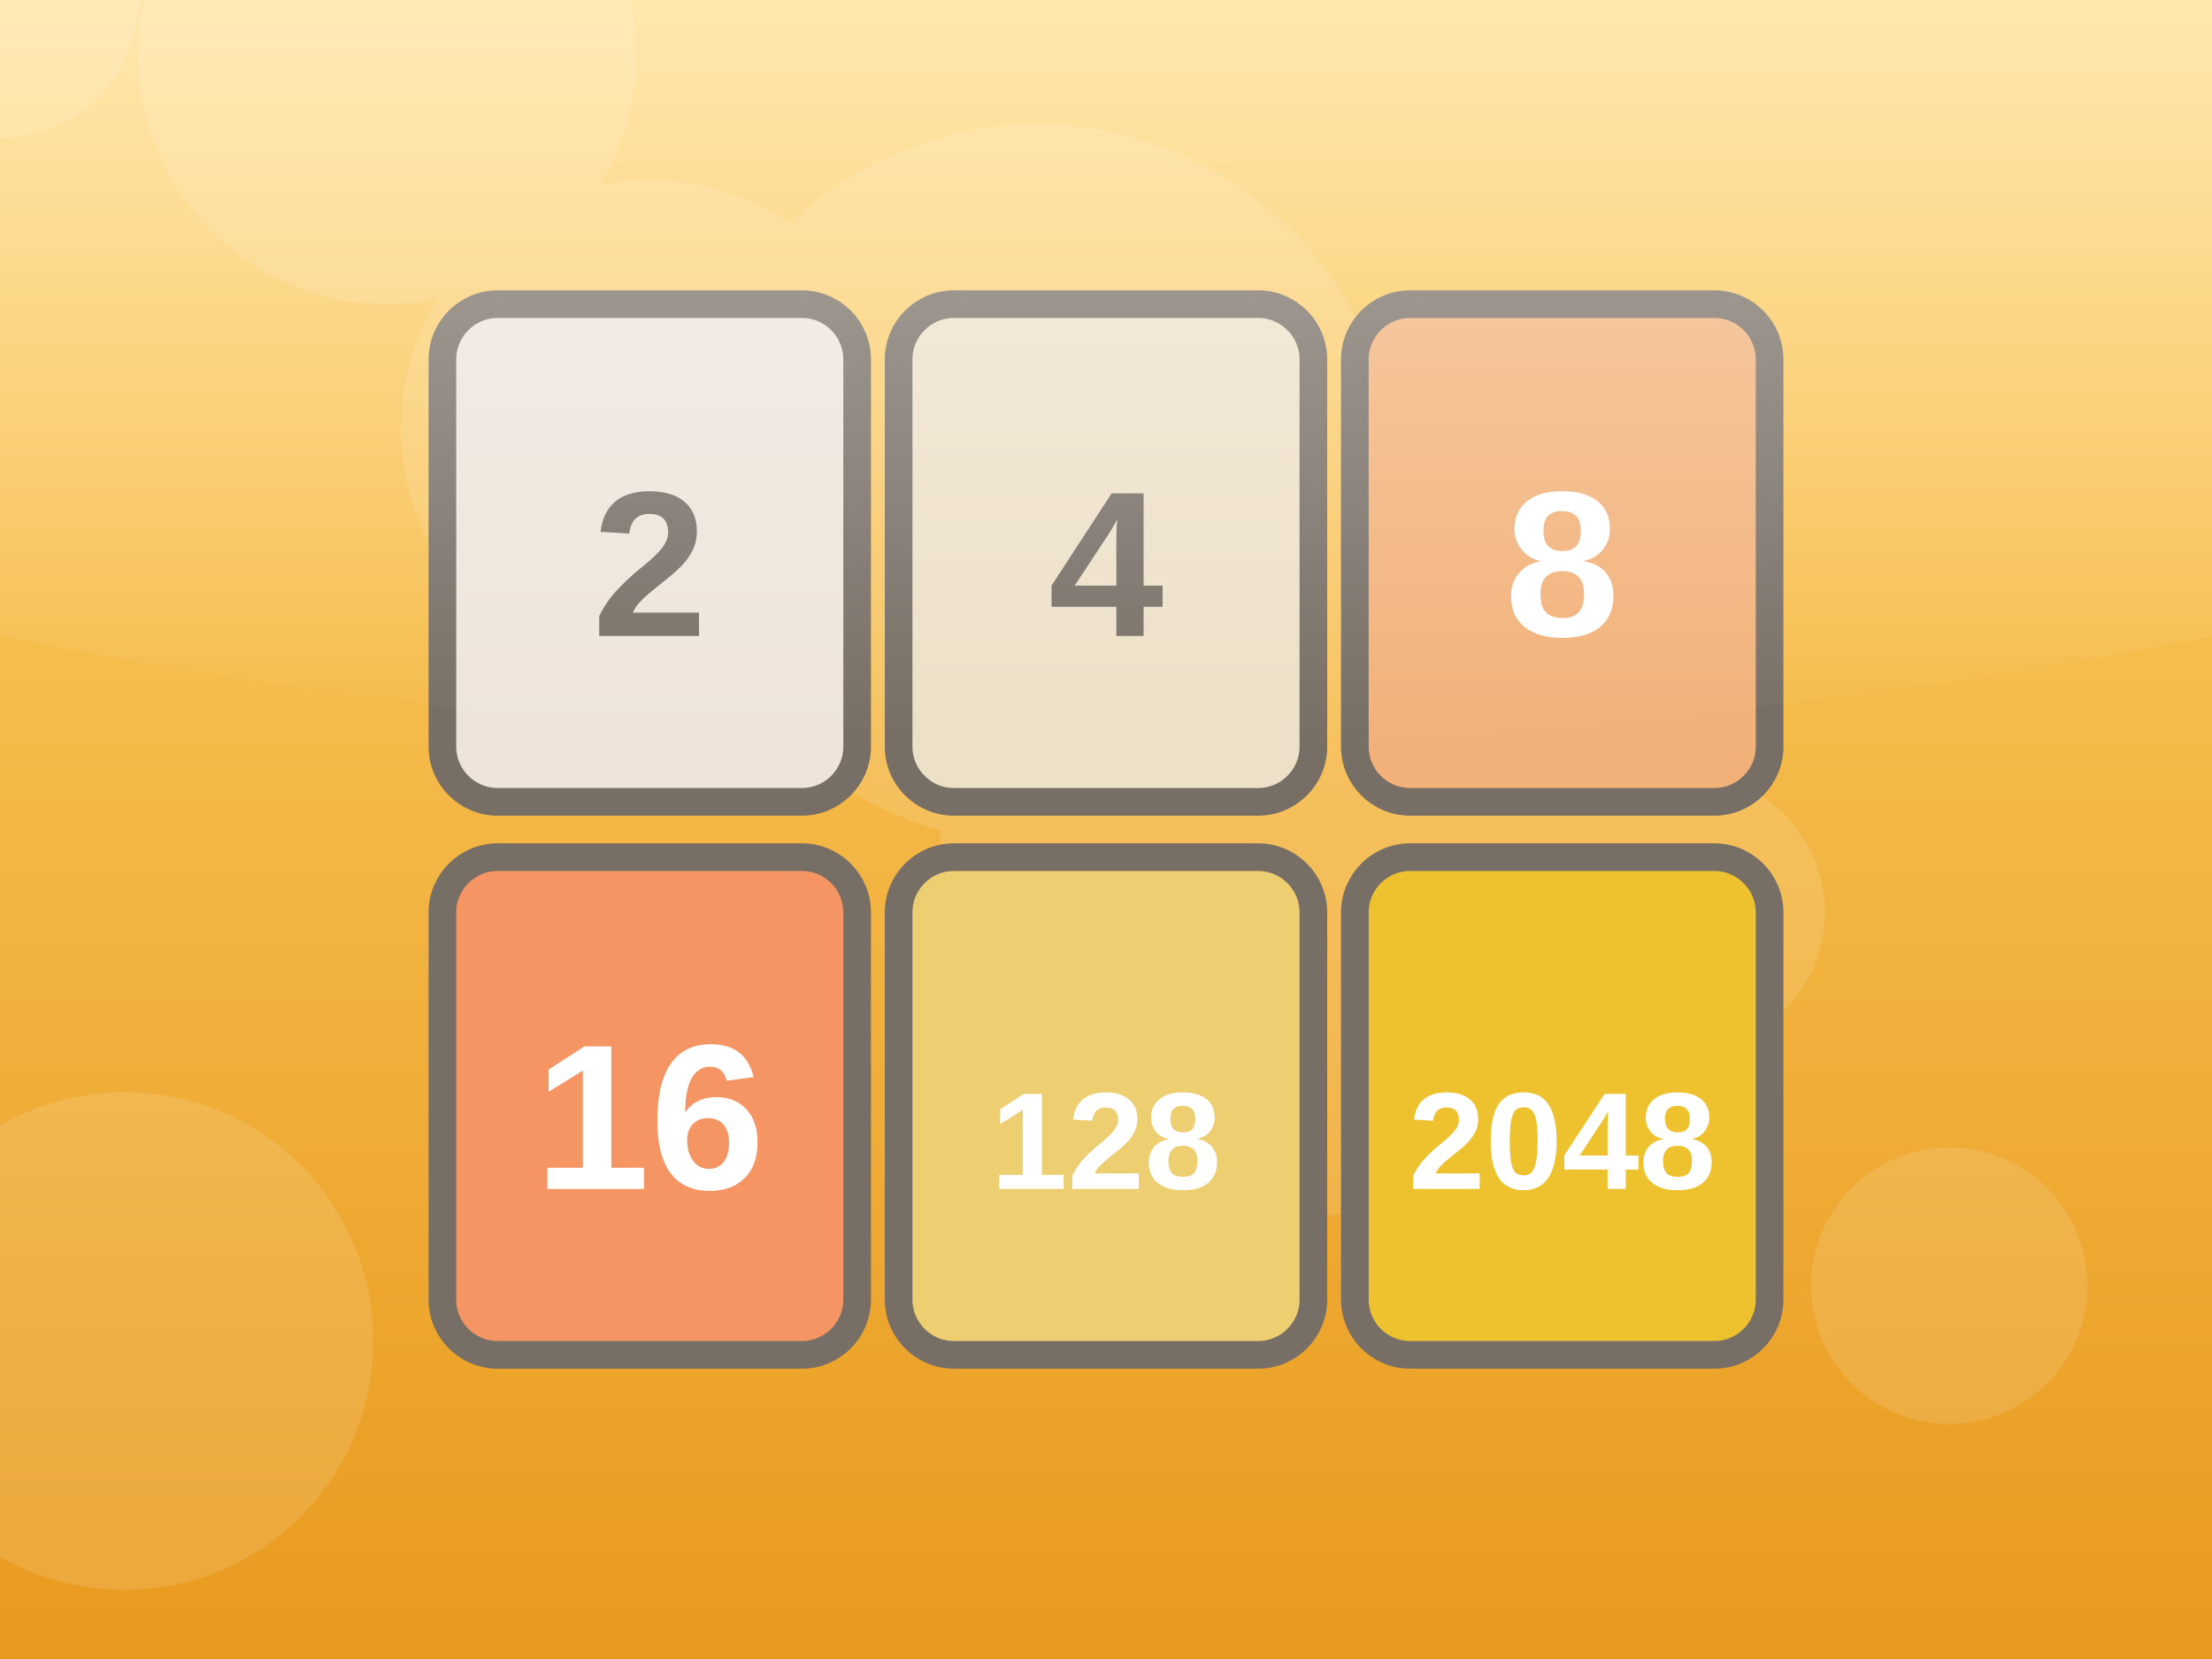
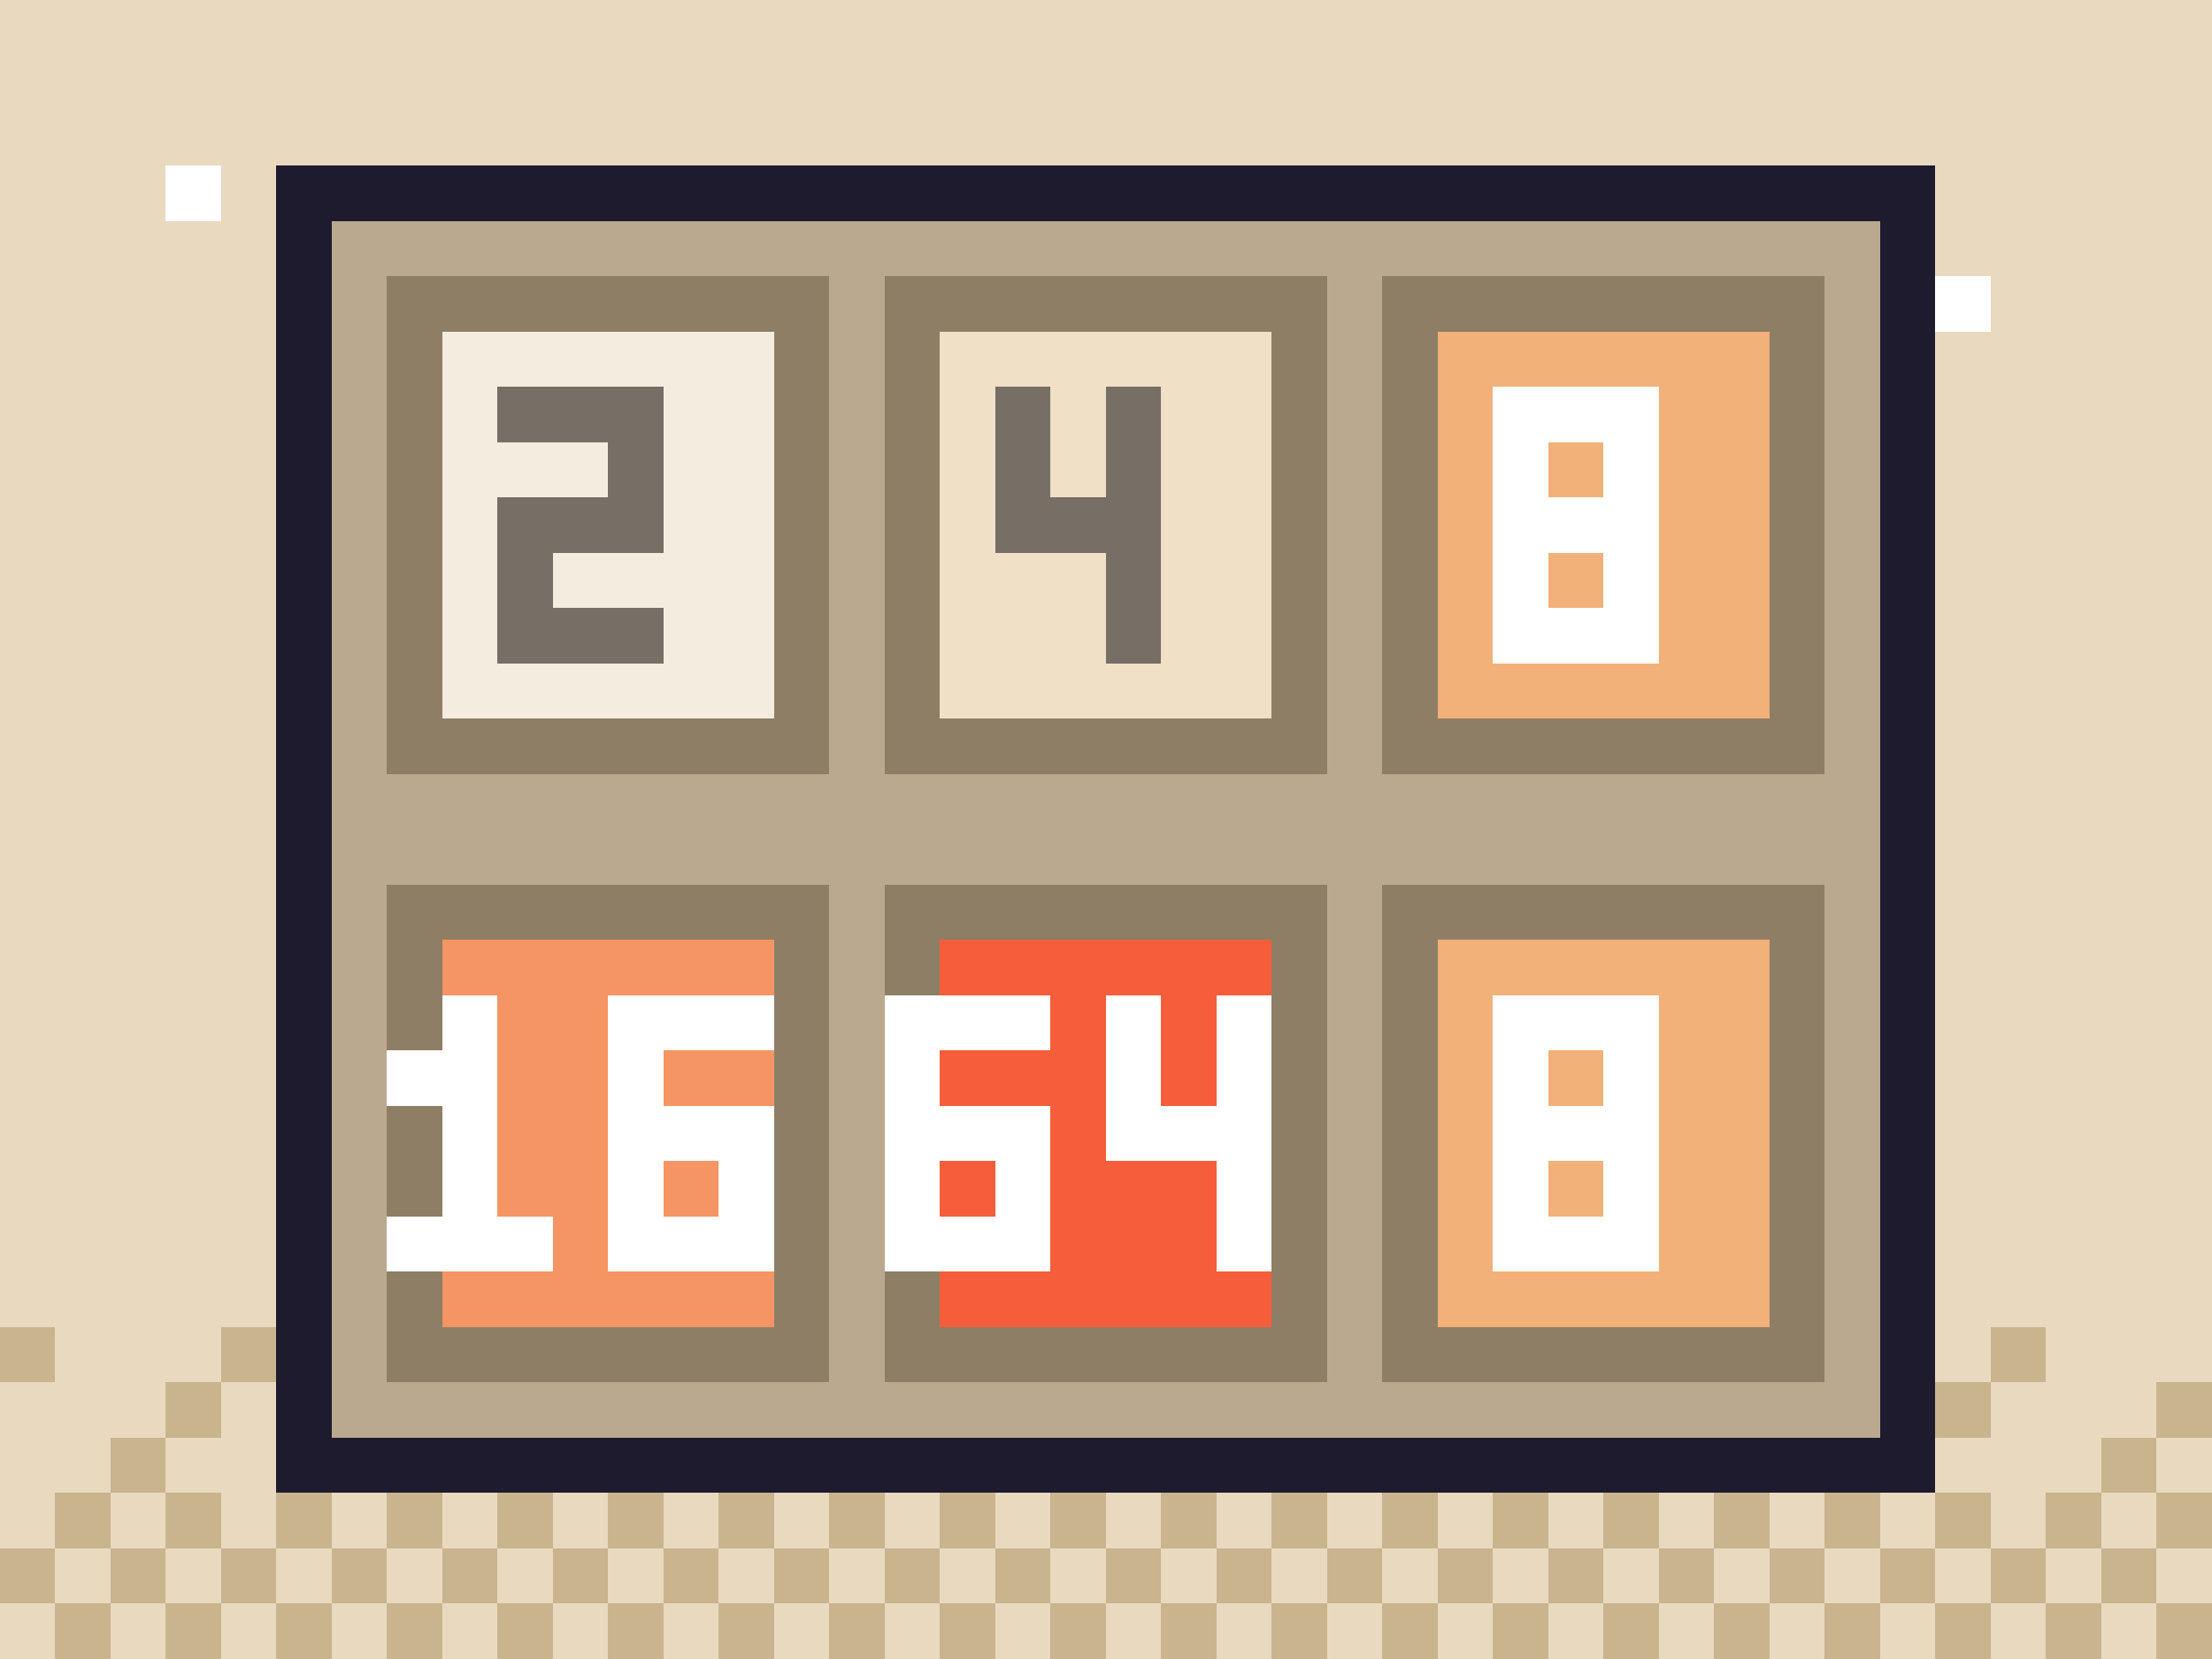
- <svg xmlns="http://www.w3.org/2000/svg" viewBox="0 0 160 120" width="160" height="120">
-   <defs>
-     <linearGradient id="f" x1="0" y1="0" x2="0" y2="1">
-       <stop offset="0" stop-color="#ffd36b" />
-       <stop offset="1" stop-color="#e89a1e" />
-     </linearGradient>
-     <linearGradient id="b" x1="0" y1="0" x2="0" y2="1">
-       <stop offset="0" stop-color="#fff" stop-opacity=".45" />
-       <stop offset="1" stop-color="#fff" stop-opacity="0" />
-     </linearGradient>
-   </defs>
-   <rect width="160" height="120" fill="url(#f)" />
-   <g opacity=".12" fill="#fff">
-     <circle cx="0" cy="0" r="10" />
-     <circle cx="47" cy="31" r="18" />
-     <circle cx="94" cy="62" r="26" />
-     <circle cx="141" cy="93" r="10" />
-     <circle cx="28" cy="4" r="18" />
-     <circle cx="75" cy="35" r="26" />
-     <circle cx="122" cy="66" r="10" />
-     <circle cx="9" cy="97" r="18" />
-   </g>
-   <rect x="32" y="22" width="30" height="36" rx="4" fill="#eee4da" stroke="#776e65" stroke-width="2" />
-   <text x="47" y="46" text-anchor="middle" font-family="Arial Black,Arial" font-weight="900" font-size="15" fill="#776e65">2</text>
-   <rect x="65" y="22" width="30" height="36" rx="4" fill="#ede0c8" stroke="#776e65" stroke-width="2" />
-   <text x="80" y="46" text-anchor="middle" font-family="Arial Black,Arial" font-weight="900" font-size="15" fill="#776e65">4</text>
-   <rect x="98" y="22" width="30" height="36" rx="4" fill="#f2b179" stroke="#776e65" stroke-width="2" />
-   <text x="113" y="46" text-anchor="middle" font-family="Arial Black,Arial" font-weight="900" font-size="15" fill="#fff">8</text>
-   <rect x="32" y="62" width="30" height="36" rx="4" fill="#f59563" stroke="#776e65" stroke-width="2" />
-   <text x="47" y="86" text-anchor="middle" font-family="Arial Black,Arial" font-weight="900" font-size="15" fill="#fff">16</text>
-   <rect x="65" y="62" width="30" height="36" rx="4" fill="#edcf72" stroke="#776e65" stroke-width="2" />
-   <text x="80" y="86" text-anchor="middle" font-family="Arial Black,Arial" font-weight="900" font-size="10" fill="#fff">128</text>
-   <rect x="98" y="62" width="30" height="36" rx="4" fill="#edc22e" stroke="#776e65" stroke-width="2" />
-   <text x="113" y="86" text-anchor="middle" font-family="Arial Black,Arial" font-weight="900" font-size="10" fill="#fff">2048</text>
-   <path d="M0 0H160V46Q80 62 0 46Z" fill="url(#b)" />
+ <svg xmlns="http://www.w3.org/2000/svg" viewBox="0 0 40 30" width="160" height="120" shape-rendering="crispEdges">
+   <rect x="0" y="0" width="40" height="30" fill="#e8d9bf" />
+   <rect x="0" y="24" width="1" height="1" fill="#c9b48e" />
+   <rect x="4" y="24" width="1" height="1" fill="#c9b48e" />
+   <rect x="8" y="24" width="1" height="1" fill="#c9b48e" />
+   <rect x="12" y="24" width="1" height="1" fill="#c9b48e" />
+   <rect x="16" y="24" width="1" height="1" fill="#c9b48e" />
+   <rect x="20" y="24" width="1" height="1" fill="#c9b48e" />
+   <rect x="24" y="24" width="1" height="1" fill="#c9b48e" />
+   <rect x="28" y="24" width="1" height="1" fill="#c9b48e" />
+   <rect x="32" y="24" width="1" height="1" fill="#c9b48e" />
+   <rect x="36" y="24" width="1" height="1" fill="#c9b48e" />
+   <rect x="3" y="25" width="1" height="1" fill="#c9b48e" />
+   <rect x="7" y="25" width="1" height="1" fill="#c9b48e" />
+   <rect x="11" y="25" width="1" height="1" fill="#c9b48e" />
+   <rect x="15" y="25" width="1" height="1" fill="#c9b48e" />
+   <rect x="19" y="25" width="1" height="1" fill="#c9b48e" />
+   <rect x="23" y="25" width="1" height="1" fill="#c9b48e" />
+   <rect x="27" y="25" width="1" height="1" fill="#c9b48e" />
+   <rect x="31" y="25" width="1" height="1" fill="#c9b48e" />
+   <rect x="35" y="25" width="1" height="1" fill="#c9b48e" />
+   <rect x="39" y="25" width="1" height="1" fill="#c9b48e" />
+   <rect x="2" y="26" width="1" height="1" fill="#c9b48e" />
+   <rect x="6" y="26" width="1" height="1" fill="#c9b48e" />
+   <rect x="10" y="26" width="1" height="1" fill="#c9b48e" />
+   <rect x="14" y="26" width="1" height="1" fill="#c9b48e" />
+   <rect x="18" y="26" width="1" height="1" fill="#c9b48e" />
+   <rect x="22" y="26" width="1" height="1" fill="#c9b48e" />
+   <rect x="26" y="26" width="1" height="1" fill="#c9b48e" />
+   <rect x="30" y="26" width="1" height="1" fill="#c9b48e" />
+   <rect x="34" y="26" width="1" height="1" fill="#c9b48e" />
+   <rect x="38" y="26" width="1" height="1" fill="#c9b48e" />
+   <rect x="1" y="27" width="1" height="1" fill="#c9b48e" />
+   <rect x="3" y="27" width="1" height="1" fill="#c9b48e" />
+   <rect x="5" y="27" width="1" height="1" fill="#c9b48e" />
+   <rect x="7" y="27" width="1" height="1" fill="#c9b48e" />
+   <rect x="9" y="27" width="1" height="1" fill="#c9b48e" />
+   <rect x="11" y="27" width="1" height="1" fill="#c9b48e" />
+   <rect x="13" y="27" width="1" height="1" fill="#c9b48e" />
+   <rect x="15" y="27" width="1" height="1" fill="#c9b48e" />
+   <rect x="17" y="27" width="1" height="1" fill="#c9b48e" />
+   <rect x="19" y="27" width="1" height="1" fill="#c9b48e" />
+   <rect x="21" y="27" width="1" height="1" fill="#c9b48e" />
+   <rect x="23" y="27" width="1" height="1" fill="#c9b48e" />
+   <rect x="25" y="27" width="1" height="1" fill="#c9b48e" />
+   <rect x="27" y="27" width="1" height="1" fill="#c9b48e" />
+   <rect x="29" y="27" width="1" height="1" fill="#c9b48e" />
+   <rect x="31" y="27" width="1" height="1" fill="#c9b48e" />
+   <rect x="33" y="27" width="1" height="1" fill="#c9b48e" />
+   <rect x="35" y="27" width="1" height="1" fill="#c9b48e" />
+   <rect x="37" y="27" width="1" height="1" fill="#c9b48e" />
+   <rect x="39" y="27" width="1" height="1" fill="#c9b48e" />
+   <rect x="0" y="28" width="1" height="1" fill="#c9b48e" />
+   <rect x="2" y="28" width="1" height="1" fill="#c9b48e" />
+   <rect x="4" y="28" width="1" height="1" fill="#c9b48e" />
+   <rect x="6" y="28" width="1" height="1" fill="#c9b48e" />
+   <rect x="8" y="28" width="1" height="1" fill="#c9b48e" />
+   <rect x="10" y="28" width="1" height="1" fill="#c9b48e" />
+   <rect x="12" y="28" width="1" height="1" fill="#c9b48e" />
+   <rect x="14" y="28" width="1" height="1" fill="#c9b48e" />
+   <rect x="16" y="28" width="1" height="1" fill="#c9b48e" />
+   <rect x="18" y="28" width="1" height="1" fill="#c9b48e" />
+   <rect x="20" y="28" width="1" height="1" fill="#c9b48e" />
+   <rect x="22" y="28" width="1" height="1" fill="#c9b48e" />
+   <rect x="24" y="28" width="1" height="1" fill="#c9b48e" />
+   <rect x="26" y="28" width="1" height="1" fill="#c9b48e" />
+   <rect x="28" y="28" width="1" height="1" fill="#c9b48e" />
+   <rect x="30" y="28" width="1" height="1" fill="#c9b48e" />
+   <rect x="32" y="28" width="1" height="1" fill="#c9b48e" />
+   <rect x="34" y="28" width="1" height="1" fill="#c9b48e" />
+   <rect x="36" y="28" width="1" height="1" fill="#c9b48e" />
+   <rect x="38" y="28" width="1" height="1" fill="#c9b48e" />
+   <rect x="1" y="29" width="1" height="1" fill="#c9b48e" />
+   <rect x="3" y="29" width="1" height="1" fill="#c9b48e" />
+   <rect x="5" y="29" width="1" height="1" fill="#c9b48e" />
+   <rect x="7" y="29" width="1" height="1" fill="#c9b48e" />
+   <rect x="9" y="29" width="1" height="1" fill="#c9b48e" />
+   <rect x="11" y="29" width="1" height="1" fill="#c9b48e" />
+   <rect x="13" y="29" width="1" height="1" fill="#c9b48e" />
+   <rect x="15" y="29" width="1" height="1" fill="#c9b48e" />
+   <rect x="17" y="29" width="1" height="1" fill="#c9b48e" />
+   <rect x="19" y="29" width="1" height="1" fill="#c9b48e" />
+   <rect x="21" y="29" width="1" height="1" fill="#c9b48e" />
+   <rect x="23" y="29" width="1" height="1" fill="#c9b48e" />
+   <rect x="25" y="29" width="1" height="1" fill="#c9b48e" />
+   <rect x="27" y="29" width="1" height="1" fill="#c9b48e" />
+   <rect x="29" y="29" width="1" height="1" fill="#c9b48e" />
+   <rect x="31" y="29" width="1" height="1" fill="#c9b48e" />
+   <rect x="33" y="29" width="1" height="1" fill="#c9b48e" />
+   <rect x="35" y="29" width="1" height="1" fill="#c9b48e" />
+   <rect x="37" y="29" width="1" height="1" fill="#c9b48e" />
+   <rect x="39" y="29" width="1" height="1" fill="#c9b48e" />
+   <rect x="3" y="3" width="1" height="1" fill="#ffffff" />
+   <rect x="35" y="5" width="1" height="1" fill="#ffffff" />
+   <rect x="7" y="11" width="1" height="1" fill="#ffffff" />
+   <rect x="31" y="13" width="1" height="1" fill="#ffffff" />
+   <rect x="5" y="3" width="30" height="24" fill="#1e1b2e" />
+   <rect x="6" y="4" width="28" height="22" fill="#bba98f" />
+   <rect x="7" y="5" width="8" height="9" fill="#8f7e66" />
+   <rect x="8" y="6" width="6" height="7" fill="#f4ecdf" />
+   <rect x="9" y="7" width="1" height="1" fill="#776e65" />
+   <rect x="10" y="7" width="1" height="1" fill="#776e65" />
+   <rect x="11" y="7" width="1" height="1" fill="#776e65" />
+   <rect x="11" y="8" width="1" height="1" fill="#776e65" />
+   <rect x="9" y="9" width="1" height="1" fill="#776e65" />
+   <rect x="10" y="9" width="1" height="1" fill="#776e65" />
+   <rect x="11" y="9" width="1" height="1" fill="#776e65" />
+   <rect x="9" y="10" width="1" height="1" fill="#776e65" />
+   <rect x="9" y="11" width="1" height="1" fill="#776e65" />
+   <rect x="10" y="11" width="1" height="1" fill="#776e65" />
+   <rect x="11" y="11" width="1" height="1" fill="#776e65" />
+   <rect x="16" y="5" width="8" height="9" fill="#8f7e66" />
+   <rect x="17" y="6" width="6" height="7" fill="#efe0c6" />
+   <rect x="18" y="7" width="1" height="1" fill="#776e65" />
+   <rect x="20" y="7" width="1" height="1" fill="#776e65" />
+   <rect x="18" y="8" width="1" height="1" fill="#776e65" />
+   <rect x="20" y="8" width="1" height="1" fill="#776e65" />
+   <rect x="18" y="9" width="1" height="1" fill="#776e65" />
+   <rect x="19" y="9" width="1" height="1" fill="#776e65" />
+   <rect x="20" y="9" width="1" height="1" fill="#776e65" />
+   <rect x="20" y="10" width="1" height="1" fill="#776e65" />
+   <rect x="20" y="11" width="1" height="1" fill="#776e65" />
+   <rect x="25" y="5" width="8" height="9" fill="#8f7e66" />
+   <rect x="26" y="6" width="6" height="7" fill="#f2b179" />
+   <rect x="27" y="7" width="1" height="1" fill="#ffffff" />
+   <rect x="28" y="7" width="1" height="1" fill="#ffffff" />
+   <rect x="29" y="7" width="1" height="1" fill="#ffffff" />
+   <rect x="27" y="8" width="1" height="1" fill="#ffffff" />
+   <rect x="29" y="8" width="1" height="1" fill="#ffffff" />
+   <rect x="27" y="9" width="1" height="1" fill="#ffffff" />
+   <rect x="28" y="9" width="1" height="1" fill="#ffffff" />
+   <rect x="29" y="9" width="1" height="1" fill="#ffffff" />
+   <rect x="27" y="10" width="1" height="1" fill="#ffffff" />
+   <rect x="29" y="10" width="1" height="1" fill="#ffffff" />
+   <rect x="27" y="11" width="1" height="1" fill="#ffffff" />
+   <rect x="28" y="11" width="1" height="1" fill="#ffffff" />
+   <rect x="29" y="11" width="1" height="1" fill="#ffffff" />
+   <rect x="7" y="16" width="8" height="9" fill="#8f7e66" />
+   <rect x="8" y="17" width="6" height="7" fill="#f59563" />
+   <rect x="8" y="18" width="1" height="1" fill="#ffffff" />
+   <rect x="7" y="19" width="1" height="1" fill="#ffffff" />
+   <rect x="8" y="19" width="1" height="1" fill="#ffffff" />
+   <rect x="8" y="20" width="1" height="1" fill="#ffffff" />
+   <rect x="8" y="21" width="1" height="1" fill="#ffffff" />
+   <rect x="7" y="22" width="1" height="1" fill="#ffffff" />
+   <rect x="8" y="22" width="1" height="1" fill="#ffffff" />
+   <rect x="9" y="22" width="1" height="1" fill="#ffffff" />
+   <rect x="11" y="18" width="1" height="1" fill="#ffffff" />
+   <rect x="12" y="18" width="1" height="1" fill="#ffffff" />
+   <rect x="13" y="18" width="1" height="1" fill="#ffffff" />
+   <rect x="11" y="19" width="1" height="1" fill="#ffffff" />
+   <rect x="11" y="20" width="1" height="1" fill="#ffffff" />
+   <rect x="12" y="20" width="1" height="1" fill="#ffffff" />
+   <rect x="13" y="20" width="1" height="1" fill="#ffffff" />
+   <rect x="11" y="21" width="1" height="1" fill="#ffffff" />
+   <rect x="13" y="21" width="1" height="1" fill="#ffffff" />
+   <rect x="11" y="22" width="1" height="1" fill="#ffffff" />
+   <rect x="12" y="22" width="1" height="1" fill="#ffffff" />
+   <rect x="13" y="22" width="1" height="1" fill="#ffffff" />
+   <rect x="16" y="16" width="8" height="9" fill="#8f7e66" />
+   <rect x="17" y="17" width="6" height="7" fill="#f65e3b" />
+   <rect x="16" y="18" width="1" height="1" fill="#ffffff" />
+   <rect x="17" y="18" width="1" height="1" fill="#ffffff" />
+   <rect x="18" y="18" width="1" height="1" fill="#ffffff" />
+   <rect x="16" y="19" width="1" height="1" fill="#ffffff" />
+   <rect x="16" y="20" width="1" height="1" fill="#ffffff" />
+   <rect x="17" y="20" width="1" height="1" fill="#ffffff" />
+   <rect x="18" y="20" width="1" height="1" fill="#ffffff" />
+   <rect x="16" y="21" width="1" height="1" fill="#ffffff" />
+   <rect x="18" y="21" width="1" height="1" fill="#ffffff" />
+   <rect x="16" y="22" width="1" height="1" fill="#ffffff" />
+   <rect x="17" y="22" width="1" height="1" fill="#ffffff" />
+   <rect x="18" y="22" width="1" height="1" fill="#ffffff" />
+   <rect x="20" y="18" width="1" height="1" fill="#ffffff" />
+   <rect x="22" y="18" width="1" height="1" fill="#ffffff" />
+   <rect x="20" y="19" width="1" height="1" fill="#ffffff" />
+   <rect x="22" y="19" width="1" height="1" fill="#ffffff" />
+   <rect x="20" y="20" width="1" height="1" fill="#ffffff" />
+   <rect x="21" y="20" width="1" height="1" fill="#ffffff" />
+   <rect x="22" y="20" width="1" height="1" fill="#ffffff" />
+   <rect x="22" y="21" width="1" height="1" fill="#ffffff" />
+   <rect x="22" y="22" width="1" height="1" fill="#ffffff" />
+   <rect x="25" y="16" width="8" height="9" fill="#8f7e66" />
+   <rect x="26" y="17" width="6" height="7" fill="#f2b179" />
+   <rect x="27" y="18" width="1" height="1" fill="#ffffff" />
+   <rect x="28" y="18" width="1" height="1" fill="#ffffff" />
+   <rect x="29" y="18" width="1" height="1" fill="#ffffff" />
+   <rect x="27" y="19" width="1" height="1" fill="#ffffff" />
+   <rect x="29" y="19" width="1" height="1" fill="#ffffff" />
+   <rect x="27" y="20" width="1" height="1" fill="#ffffff" />
+   <rect x="28" y="20" width="1" height="1" fill="#ffffff" />
+   <rect x="29" y="20" width="1" height="1" fill="#ffffff" />
+   <rect x="27" y="21" width="1" height="1" fill="#ffffff" />
+   <rect x="29" y="21" width="1" height="1" fill="#ffffff" />
+   <rect x="27" y="22" width="1" height="1" fill="#ffffff" />
+   <rect x="28" y="22" width="1" height="1" fill="#ffffff" />
+   <rect x="29" y="22" width="1" height="1" fill="#ffffff" />
</svg>
